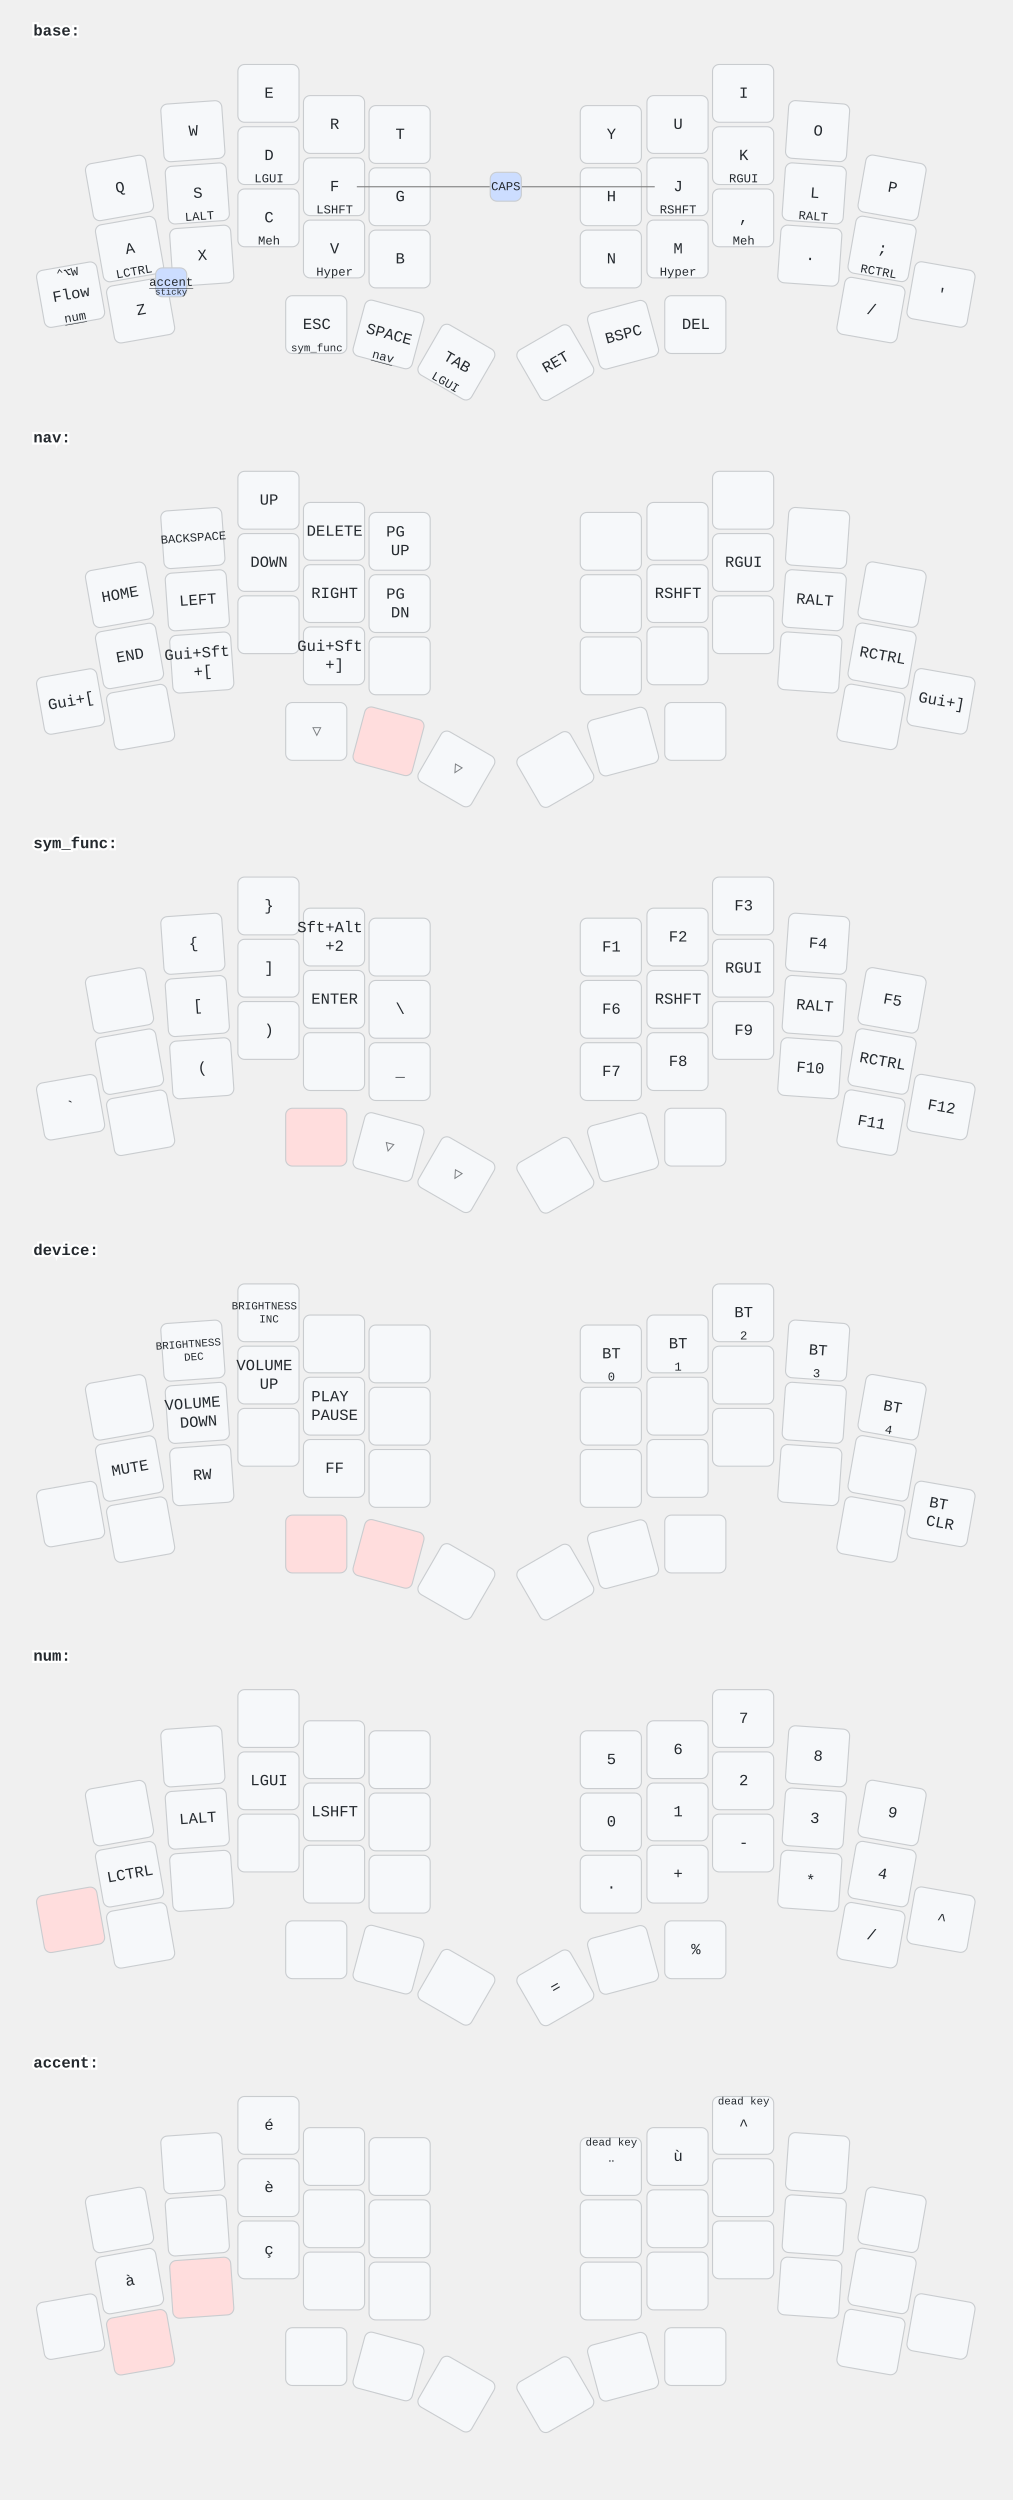
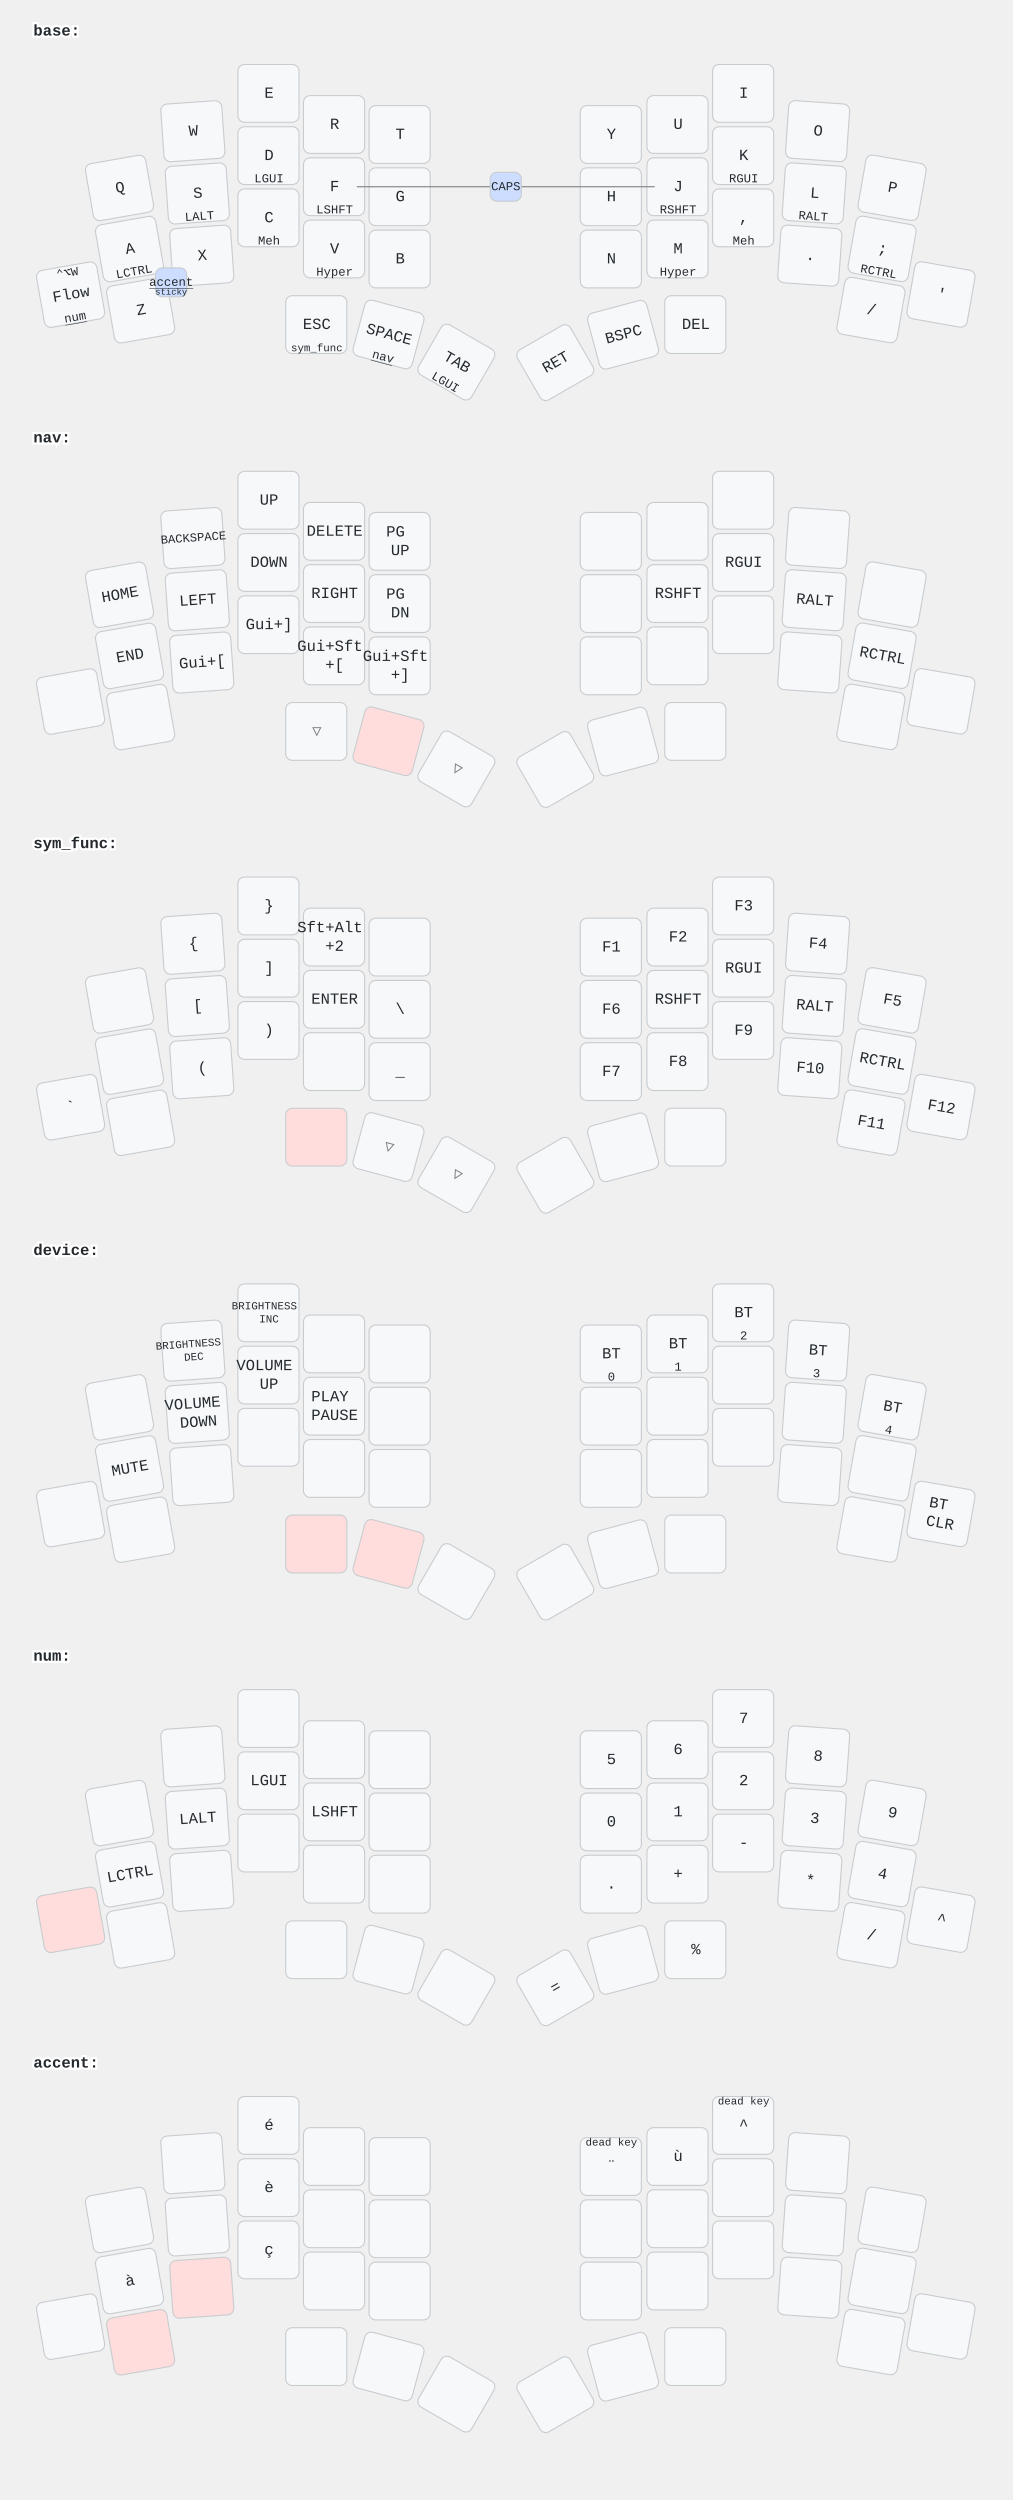
<svg xmlns="http://www.w3.org/2000/svg" width="911" height="2249" viewBox="0 0 911 2249" class="keymap">
  <style>/* inherit to force styles through use tags */
svg path {
    fill: inherit;
}

/* font and background color specifications */
svg.keymap {
    font-family: SFMono-Regular,Consolas,Liberation Mono,Menlo,monospace;
    font-size: 14px;
    font-kerning: normal;
    text-rendering: optimizeLegibility;
    fill: #24292e;
}

/* default key styling */
rect.key {
    fill: #f6f8fa;
}

rect.key, rect.combo {
    stroke: #c9cccf;
    stroke-width: 1;
}

/* default key side styling, only used is draw_key_sides is set */
rect.side {
    filter: brightness(90%);
}

/* color accent for combo boxes */
rect.combo, rect.combo-separate {
    fill: #cdf;
}

/* color accent for held keys */
rect.held, rect.combo.held {
    fill: #fdd;
}

/* color accent for ghost (optional) keys */
rect.ghost, rect.combo.ghost {
    stroke-dasharray: 4, 4;
    stroke-width: 2;
}

text {
    text-anchor: middle;
    dominant-baseline: middle;
}

/* styling for layer labels */
text.label {
    font-weight: bold;
    text-anchor: start;
    stroke: white;
    stroke-width: 4;
    paint-order: stroke;
}

/* styling for optional footer */
text.footer {
    text-anchor: end;
    dominant-baseline: auto;
    stroke: white;
    stroke-width: 4;
    paint-order: stroke;
}

/* styling for combo tap, and key non-tap label text */
text.combo, text.hold, text.shifted, text.left, text.right, text.tl, text.tr, text.bl, text.br {
    font-size: 11px;
}

text.hold, text.bl, text.br {
    text-anchor: middle;
    dominant-baseline: auto;
}

text.shifted, text.tl, text.tr {
    text-anchor: middle;
    dominant-baseline: hanging;
}

text.left, text.tl, text.bl {
    text-anchor: start;
}

text.right, text.tr, text.br {
    text-anchor: end;
}

text.layer-activator {
    text-decoration: underline;
}

/* styling for hold/shifted label text in combo box */
text.combo.hold, text.combo.shifted, text.combo.left, text.combo.right {
    font-size: 8px;
}

/* lighter symbol for transparent keys */
text.trans {
    fill: #7b7e81;
}

/* styling for combo dendrons */
path.combo {
    stroke-width: 1;
    stroke: gray;
    fill: none;
}

/* Start Tabler Icons Cleanup */
/* cannot use height/width with glyphs */
.icon-tabler &gt; path {
    fill: inherit;
    stroke: inherit;
    stroke-width: 2;
}
/* hide tabler's default box */
.icon-tabler &gt; path[stroke="none"][fill="none"] {
    visibility: hidden;
}
/* End Tabler Icons Cleanup */
</style>
  <g transform="translate(30, 0)" class="layer-base">
    <text x="0" y="28" class="label" id="base">base:</text>
    <g transform="translate(0, 56)">
      <g transform="translate(78, 113) rotate(-10.0)" class="key keypos-0">
        <rect rx="6" ry="6" x="-28" y="-26" width="55" height="52" class="key" />
        <text x="0" y="0" class="key tap">Q</text>
      </g>
      <g transform="translate(144, 62) rotate(-4.0)" class="key keypos-1">
        <rect rx="6" ry="6" x="-28" y="-26" width="55" height="52" class="key" />
        <text x="0" y="0" class="key tap">W</text>
      </g>
      <g transform="translate(212, 28)" class="key keypos-2">
        <rect rx="6" ry="6" x="-28" y="-26" width="55" height="52" class="key" />
        <text x="0" y="0" class="key tap">E</text>
      </g>
      <g transform="translate(271, 56)" class="key keypos-3">
        <rect rx="6" ry="6" x="-28" y="-26" width="55" height="52" class="key" />
        <text x="0" y="0" class="key tap">R</text>
      </g>
      <g transform="translate(330, 65)" class="key keypos-4">
        <rect rx="6" ry="6" x="-28" y="-26" width="55" height="52" class="key" />
        <text x="0" y="0" class="key tap">T</text>
      </g>
      <g transform="translate(520, 65)" class="key keypos-5">
        <rect rx="6" ry="6" x="-28" y="-26" width="55" height="52" class="key" />
        <text x="0" y="0" class="key tap">Y</text>
      </g>
      <g transform="translate(580, 56)" class="key keypos-6">
        <rect rx="6" ry="6" x="-28" y="-26" width="55" height="52" class="key" />
        <text x="0" y="0" class="key tap">U</text>
      </g>
      <g transform="translate(639, 28)" class="key keypos-7">
        <rect rx="6" ry="6" x="-28" y="-26" width="55" height="52" class="key" />
        <text x="0" y="0" class="key tap">I</text>
      </g>
      <g transform="translate(706, 62) rotate(4.0)" class="key keypos-8">
        <rect rx="6" ry="6" x="-28" y="-26" width="55" height="52" class="key" />
        <text x="0" y="0" class="key tap">O</text>
      </g>
      <g transform="translate(773, 113) rotate(10.0)" class="key keypos-9">
        <rect rx="6" ry="6" x="-28" y="-26" width="55" height="52" class="key" />
        <text x="0" y="0" class="key tap">P</text>
      </g>
      <g transform="translate(87, 168) rotate(-10.0)" class="key keypos-10">
        <rect rx="6" ry="6" x="-28" y="-26" width="55" height="52" class="key" />
        <text x="0" y="0" class="key tap">A</text>
        <text x="0" y="24" class="key hold">LCTRL</text>
      </g>
      <g transform="translate(148, 118) rotate(-4.0)" class="key keypos-11">
        <rect rx="6" ry="6" x="-28" y="-26" width="55" height="52" class="key" />
        <text x="0" y="0" class="key tap">S</text>
        <text x="0" y="24" class="key hold">LALT</text>
      </g>
      <g transform="translate(212, 84)" class="key keypos-12">
        <rect rx="6" ry="6" x="-28" y="-26" width="55" height="52" class="key" />
        <text x="0" y="0" class="key tap">D</text>
        <text x="0" y="24" class="key hold">LGUI</text>
      </g>
      <g transform="translate(271, 112)" class="key keypos-13">
        <rect rx="6" ry="6" x="-28" y="-26" width="55" height="52" class="key" />
        <text x="0" y="0" class="key tap">F</text>
        <text x="0" y="24" class="key hold">LSHFT</text>
      </g>
      <g transform="translate(330, 121)" class="key keypos-14">
        <rect rx="6" ry="6" x="-28" y="-26" width="55" height="52" class="key" />
        <text x="0" y="0" class="key tap">G</text>
      </g>
      <g transform="translate(520, 121)" class="key keypos-15">
        <rect rx="6" ry="6" x="-28" y="-26" width="55" height="52" class="key" />
        <text x="0" y="0" class="key tap">H</text>
      </g>
      <g transform="translate(580, 112)" class="key keypos-16">
        <rect rx="6" ry="6" x="-28" y="-26" width="55" height="52" class="key" />
        <text x="0" y="0" class="key tap">J</text>
        <text x="0" y="24" class="key hold">RSHFT</text>
      </g>
      <g transform="translate(639, 84)" class="key keypos-17">
        <rect rx="6" ry="6" x="-28" y="-26" width="55" height="52" class="key" />
        <text x="0" y="0" class="key tap">K</text>
        <text x="0" y="24" class="key hold">RGUI</text>
      </g>
      <g transform="translate(703, 118) rotate(4.0)" class="key keypos-18">
        <rect rx="6" ry="6" x="-28" y="-26" width="55" height="52" class="key" />
        <text x="0" y="0" class="key tap">L</text>
        <text x="0" y="24" class="key hold">RALT</text>
      </g>
      <g transform="translate(764, 168) rotate(10.0)" class="key keypos-19">
        <rect rx="6" ry="6" x="-28" y="-26" width="55" height="52" class="key" />
        <text x="0" y="0" class="key tap">;</text>
        <text x="0" y="24" class="key hold">RCTRL</text>
      </g>
      <g transform="translate(34, 209) rotate(-10.0)" class="key keypos-20">
        <rect rx="6" ry="6" x="-28" y="-26" width="55" height="52" class="key" />
        <text x="0" y="0" class="key tap">Flow</text>
        <a href="#num">
          <text x="0" y="24" class="key hold layer-activator">num</text>
        </a>
        <text x="0" y="-24" class="key shifted">⌃⌥W</text>
      </g>
      <g transform="translate(97, 223) rotate(-10.0)" class="key keypos-21">
        <rect rx="6" ry="6" x="-28" y="-26" width="55" height="52" class="key" />
        <text x="0" y="0" class="key tap">Z</text>
      </g>
      <g transform="translate(152, 174) rotate(-4.0)" class="key keypos-22">
        <rect rx="6" ry="6" x="-28" y="-26" width="55" height="52" class="key" />
        <text x="0" y="0" class="key tap">X</text>
      </g>
      <g transform="translate(212, 140)" class="key keypos-23">
        <rect rx="6" ry="6" x="-28" y="-26" width="55" height="52" class="key" />
        <text x="0" y="0" class="key tap">C</text>
        <text x="0" y="24" class="key hold">Meh</text>
      </g>
      <g transform="translate(271, 168)" class="key keypos-24">
        <rect rx="6" ry="6" x="-28" y="-26" width="55" height="52" class="key" />
        <text x="0" y="0" class="key tap">V</text>
        <text x="0" y="24" class="key hold">Hyper</text>
      </g>
      <g transform="translate(330, 177)" class="key keypos-25">
        <rect rx="6" ry="6" x="-28" y="-26" width="55" height="52" class="key" />
        <text x="0" y="0" class="key tap">B</text>
      </g>
      <g transform="translate(520, 177)" class="key keypos-26">
        <rect rx="6" ry="6" x="-28" y="-26" width="55" height="52" class="key" />
        <text x="0" y="0" class="key tap">N</text>
      </g>
      <g transform="translate(580, 168)" class="key keypos-27">
        <rect rx="6" ry="6" x="-28" y="-26" width="55" height="52" class="key" />
        <text x="0" y="0" class="key tap">M</text>
        <text x="0" y="24" class="key hold">Hyper</text>
      </g>
      <g transform="translate(639, 140)" class="key keypos-28">
        <rect rx="6" ry="6" x="-28" y="-26" width="55" height="52" class="key" />
        <text x="0" y="0" class="key tap">,</text>
        <text x="0" y="24" class="key hold">Meh</text>
      </g>
      <g transform="translate(699, 174) rotate(4.0)" class="key keypos-29">
        <rect rx="6" ry="6" x="-28" y="-26" width="55" height="52" class="key" />
        <text x="0" y="0" class="key tap">.</text>
      </g>
      <g transform="translate(754, 223) rotate(10.0)" class="key keypos-30">
        <rect rx="6" ry="6" x="-28" y="-26" width="55" height="52" class="key" />
        <text x="0" y="0" class="key tap">/</text>
      </g>
      <g transform="translate(817, 209) rotate(10.0)" class="key keypos-31">
        <rect rx="6" ry="6" x="-28" y="-26" width="55" height="52" class="key" />
        <text x="0" y="0" class="key tap">'</text>
      </g>
      <g transform="translate(255, 236)" class="key keypos-32">
        <rect rx="6" ry="6" x="-28" y="-26" width="55" height="52" class="key" />
        <text x="0" y="0" class="key tap">ESC</text>
        <a href="#sym_func">
          <text x="0" y="24" class="key hold layer-activator">
            <tspan style="font-size: 88%">sym_func</tspan>
          </text>
        </a>
      </g>
      <g transform="translate(320, 245) rotate(15.0)" class="key keypos-33">
        <rect rx="6" ry="6" x="-28" y="-26" width="55" height="52" class="key" />
        <text x="0" y="0" class="key tap">SPACE</text>
        <a href="#nav">
          <text x="0" y="24" class="key hold layer-activator">nav</text>
        </a>
      </g>
      <g transform="translate(381, 270) rotate(30.0)" class="key keypos-34">
        <rect rx="6" ry="6" x="-28" y="-26" width="55" height="52" class="key" />
        <text x="0" y="0" class="key tap">TAB</text>
        <text x="0" y="24" class="key hold">LGUI</text>
      </g>
      <g transform="translate(470, 270) rotate(-30.0)" class="key keypos-35">
        <rect rx="6" ry="6" x="-28" y="-26" width="55" height="52" class="key" />
        <text x="0" y="0" class="key tap">RET</text>
      </g>
      <g transform="translate(531, 245) rotate(-15.0)" class="key keypos-36">
        <rect rx="6" ry="6" x="-28" y="-26" width="55" height="52" class="key" />
        <text x="0" y="0" class="key tap">BSPC</text>
      </g>
      <g transform="translate(596, 236)" class="key keypos-37">
        <rect rx="6" ry="6" x="-28" y="-26" width="55" height="52" class="key" />
        <text x="0" y="0" class="key tap">DEL</text>
      </g>
      <g class="combo combopos-0">
        <path d="M425,112 l-134,0" class="combo" />
        <path d="M425,112 l134,0" class="combo" />
        <rect rx="6" ry="6" x="411" y="99" width="28" height="26" class="combo" />
        <text x="425" y="112" class="combo tap">CAPS</text>
      </g>
      <g class="combo combopos-1">
        <rect rx="6" ry="6" x="110" y="185" width="28" height="26" class="combo" />
        <a href="#accent">
          <text x="124" y="198" class="combo tap layer-activator">accent</text>
        </a>
        <text x="124" y="209" class="combo hold">sticky</text>
      </g>
    </g>
  </g>
  <g transform="translate(30, 366)" class="layer-nav">
    <text x="0" y="28" class="label" id="nav">nav:</text>
    <g transform="translate(0, 56)">
      <g transform="translate(78, 113) rotate(-10.0)" class="key keypos-0">
        <rect rx="6" ry="6" x="-28" y="-26" width="55" height="52" class="key" />
        <text x="0" y="0" class="key tap">HOME</text>
      </g>
      <g transform="translate(144, 62) rotate(-4.0)" class="key keypos-1">
        <rect rx="6" ry="6" x="-28" y="-26" width="55" height="52" class="key" />
        <text x="0" y="0" class="key tap">
          <tspan style="font-size: 78%">BACKSPACE</tspan>
        </text>
      </g>
      <g transform="translate(212, 28)" class="key keypos-2">
        <rect rx="6" ry="6" x="-28" y="-26" width="55" height="52" class="key" />
        <text x="0" y="0" class="key tap">UP</text>
      </g>
      <g transform="translate(271, 56)" class="key keypos-3">
        <rect rx="6" ry="6" x="-28" y="-26" width="55" height="52" class="key" />
        <text x="0" y="0" class="key tap">DELETE</text>
      </g>
      <g transform="translate(330, 65)" class="key keypos-4">
        <rect rx="6" ry="6" x="-28" y="-26" width="55" height="52" class="key" />
        <text x="0" y="0" class="key tap">
          <tspan x="0" dy="-0.6em">PG</tspan>
          <tspan x="0" dy="1.2em">UP</tspan>
        </text>
      </g>
      <g transform="translate(520, 65)" class="key keypos-5">
        <rect rx="6" ry="6" x="-28" y="-26" width="55" height="52" class="key" />
      </g>
      <g transform="translate(580, 56)" class="key keypos-6">
        <rect rx="6" ry="6" x="-28" y="-26" width="55" height="52" class="key" />
      </g>
      <g transform="translate(639, 28)" class="key keypos-7">
        <rect rx="6" ry="6" x="-28" y="-26" width="55" height="52" class="key" />
      </g>
      <g transform="translate(706, 62) rotate(4.0)" class="key keypos-8">
        <rect rx="6" ry="6" x="-28" y="-26" width="55" height="52" class="key" />
      </g>
      <g transform="translate(773, 113) rotate(10.0)" class="key keypos-9">
        <rect rx="6" ry="6" x="-28" y="-26" width="55" height="52" class="key" />
      </g>
      <g transform="translate(87, 168) rotate(-10.0)" class="key keypos-10">
        <rect rx="6" ry="6" x="-28" y="-26" width="55" height="52" class="key" />
        <text x="0" y="0" class="key tap">END</text>
      </g>
      <g transform="translate(148, 118) rotate(-4.0)" class="key keypos-11">
        <rect rx="6" ry="6" x="-28" y="-26" width="55" height="52" class="key" />
        <text x="0" y="0" class="key tap">LEFT</text>
      </g>
      <g transform="translate(212, 84)" class="key keypos-12">
        <rect rx="6" ry="6" x="-28" y="-26" width="55" height="52" class="key" />
        <text x="0" y="0" class="key tap">DOWN</text>
      </g>
      <g transform="translate(271, 112)" class="key keypos-13">
        <rect rx="6" ry="6" x="-28" y="-26" width="55" height="52" class="key" />
        <text x="0" y="0" class="key tap">RIGHT</text>
      </g>
      <g transform="translate(330, 121)" class="key keypos-14">
        <rect rx="6" ry="6" x="-28" y="-26" width="55" height="52" class="key" />
        <text x="0" y="0" class="key tap">
          <tspan x="0" dy="-0.6em">PG</tspan>
          <tspan x="0" dy="1.2em">DN</tspan>
        </text>
      </g>
      <g transform="translate(520, 121)" class="key keypos-15">
        <rect rx="6" ry="6" x="-28" y="-26" width="55" height="52" class="key" />
      </g>
      <g transform="translate(580, 112)" class="key keypos-16">
        <rect rx="6" ry="6" x="-28" y="-26" width="55" height="52" class="key" />
        <text x="0" y="0" class="key tap">RSHFT</text>
      </g>
      <g transform="translate(639, 84)" class="key keypos-17">
        <rect rx="6" ry="6" x="-28" y="-26" width="55" height="52" class="key" />
        <text x="0" y="0" class="key tap">RGUI</text>
      </g>
      <g transform="translate(703, 118) rotate(4.0)" class="key keypos-18">
        <rect rx="6" ry="6" x="-28" y="-26" width="55" height="52" class="key" />
        <text x="0" y="0" class="key tap">RALT</text>
      </g>
      <g transform="translate(764, 168) rotate(10.0)" class="key keypos-19">
        <rect rx="6" ry="6" x="-28" y="-26" width="55" height="52" class="key" />
        <text x="0" y="0" class="key tap">RCTRL</text>
      </g>
      <g transform="translate(34, 209) rotate(-10.0)" class="key keypos-20">
        <rect rx="6" ry="6" x="-28" y="-26" width="55" height="52" class="key" />
+       </g>
+       <g transform="translate(97, 223) rotate(-10.0)" class="key keypos-21">
+         <rect rx="6" ry="6" x="-28" y="-26" width="55" height="52" class="key" />
+       </g>
+       <g transform="translate(152, 174) rotate(-4.0)" class="key keypos-22">
+         <rect rx="6" ry="6" x="-28" y="-26" width="55" height="52" class="key" />
        <text x="0" y="0" class="key tap">Gui+[</text>
      </g>
-       <g transform="translate(97, 223) rotate(-10.0)" class="key keypos-21">
-         <rect rx="6" ry="6" x="-28" y="-26" width="55" height="52" class="key" />
-       </g>
-       <g transform="translate(152, 174) rotate(-4.0)" class="key keypos-22">
+       <g transform="translate(212, 140)" class="key keypos-23">
+         <rect rx="6" ry="6" x="-28" y="-26" width="55" height="52" class="key" />
+         <text x="0" y="0" class="key tap">Gui+]</text>
+       </g>
+       <g transform="translate(271, 168)" class="key keypos-24">
        <rect rx="6" ry="6" x="-28" y="-26" width="55" height="52" class="key" />
        <text x="0" y="0" class="key tap">
          <tspan x="0" dy="-0.6em">Gui+Sft</tspan>
          <tspan x="0" dy="1.2em">+[</tspan>
        </text>
      </g>
-       <g transform="translate(212, 140)" class="key keypos-23">
-         <rect rx="6" ry="6" x="-28" y="-26" width="55" height="52" class="key" />
-       </g>
-       <g transform="translate(271, 168)" class="key keypos-24">
+       <g transform="translate(330, 177)" class="key keypos-25">
        <rect rx="6" ry="6" x="-28" y="-26" width="55" height="52" class="key" />
        <text x="0" y="0" class="key tap">
          <tspan x="0" dy="-0.6em">Gui+Sft</tspan>
          <tspan x="0" dy="1.2em">+]</tspan>
        </text>
      </g>
-       <g transform="translate(330, 177)" class="key keypos-25">
-         <rect rx="6" ry="6" x="-28" y="-26" width="55" height="52" class="key" />
-       </g>
      <g transform="translate(520, 177)" class="key keypos-26">
        <rect rx="6" ry="6" x="-28" y="-26" width="55" height="52" class="key" />
      </g>
      <g transform="translate(580, 168)" class="key keypos-27">
        <rect rx="6" ry="6" x="-28" y="-26" width="55" height="52" class="key" />
      </g>
      <g transform="translate(639, 140)" class="key keypos-28">
        <rect rx="6" ry="6" x="-28" y="-26" width="55" height="52" class="key" />
      </g>
      <g transform="translate(699, 174) rotate(4.0)" class="key keypos-29">
        <rect rx="6" ry="6" x="-28" y="-26" width="55" height="52" class="key" />
      </g>
      <g transform="translate(754, 223) rotate(10.0)" class="key keypos-30">
        <rect rx="6" ry="6" x="-28" y="-26" width="55" height="52" class="key" />
      </g>
      <g transform="translate(817, 209) rotate(10.0)" class="key keypos-31">
        <rect rx="6" ry="6" x="-28" y="-26" width="55" height="52" class="key" />
-         <text x="0" y="0" class="key tap">Gui+]</text>
      </g>
      <g transform="translate(255, 236)" class="key trans keypos-32">
        <rect rx="6" ry="6" x="-28" y="-26" width="55" height="52" class="key trans" />
        <text x="0" y="0" class="key trans tap">▽</text>
      </g>
      <g transform="translate(320, 245) rotate(15.0)" class="key held keypos-33">
        <rect rx="6" ry="6" x="-28" y="-26" width="55" height="52" class="key held" />
      </g>
      <g transform="translate(381, 270) rotate(30.0)" class="key trans keypos-34">
        <rect rx="6" ry="6" x="-28" y="-26" width="55" height="52" class="key trans" />
        <text x="0" y="0" class="key trans tap">▽</text>
      </g>
      <g transform="translate(470, 270) rotate(-30.0)" class="key keypos-35">
        <rect rx="6" ry="6" x="-28" y="-26" width="55" height="52" class="key" />
      </g>
      <g transform="translate(531, 245) rotate(-15.0)" class="key keypos-36">
        <rect rx="6" ry="6" x="-28" y="-26" width="55" height="52" class="key" />
      </g>
      <g transform="translate(596, 236)" class="key keypos-37">
        <rect rx="6" ry="6" x="-28" y="-26" width="55" height="52" class="key" />
      </g>
    </g>
  </g>
  <g transform="translate(30, 731)" class="layer-sym_func">
    <text x="0" y="28" class="label" id="sym_func">sym_func:</text>
    <g transform="translate(0, 56)">
      <g transform="translate(78, 113) rotate(-10.0)" class="key keypos-0">
        <rect rx="6" ry="6" x="-28" y="-26" width="55" height="52" class="key" />
      </g>
      <g transform="translate(144, 62) rotate(-4.0)" class="key keypos-1">
        <rect rx="6" ry="6" x="-28" y="-26" width="55" height="52" class="key" />
        <text x="0" y="0" class="key tap">{</text>
      </g>
      <g transform="translate(212, 28)" class="key keypos-2">
        <rect rx="6" ry="6" x="-28" y="-26" width="55" height="52" class="key" />
        <text x="0" y="0" class="key tap">}</text>
      </g>
      <g transform="translate(271, 56)" class="key keypos-3">
        <rect rx="6" ry="6" x="-28" y="-26" width="55" height="52" class="key" />
        <text x="0" y="0" class="key tap">
          <tspan x="0" dy="-0.6em">Sft+Alt</tspan>
          <tspan x="0" dy="1.2em">+2</tspan>
        </text>
      </g>
      <g transform="translate(330, 65)" class="key keypos-4">
        <rect rx="6" ry="6" x="-28" y="-26" width="55" height="52" class="key" />
      </g>
      <g transform="translate(520, 65)" class="key keypos-5">
        <rect rx="6" ry="6" x="-28" y="-26" width="55" height="52" class="key" />
        <text x="0" y="0" class="key tap">F1</text>
      </g>
      <g transform="translate(580, 56)" class="key keypos-6">
        <rect rx="6" ry="6" x="-28" y="-26" width="55" height="52" class="key" />
        <text x="0" y="0" class="key tap">F2</text>
      </g>
      <g transform="translate(639, 28)" class="key keypos-7">
        <rect rx="6" ry="6" x="-28" y="-26" width="55" height="52" class="key" />
        <text x="0" y="0" class="key tap">F3</text>
      </g>
      <g transform="translate(706, 62) rotate(4.0)" class="key keypos-8">
        <rect rx="6" ry="6" x="-28" y="-26" width="55" height="52" class="key" />
        <text x="0" y="0" class="key tap">F4</text>
      </g>
      <g transform="translate(773, 113) rotate(10.0)" class="key keypos-9">
        <rect rx="6" ry="6" x="-28" y="-26" width="55" height="52" class="key" />
        <text x="0" y="0" class="key tap">F5</text>
      </g>
      <g transform="translate(87, 168) rotate(-10.0)" class="key keypos-10">
        <rect rx="6" ry="6" x="-28" y="-26" width="55" height="52" class="key" />
      </g>
      <g transform="translate(148, 118) rotate(-4.0)" class="key keypos-11">
        <rect rx="6" ry="6" x="-28" y="-26" width="55" height="52" class="key" />
        <text x="0" y="0" class="key tap">[</text>
      </g>
      <g transform="translate(212, 84)" class="key keypos-12">
        <rect rx="6" ry="6" x="-28" y="-26" width="55" height="52" class="key" />
        <text x="0" y="0" class="key tap">]</text>
      </g>
      <g transform="translate(271, 112)" class="key keypos-13">
        <rect rx="6" ry="6" x="-28" y="-26" width="55" height="52" class="key" />
        <text x="0" y="0" class="key tap">ENTER</text>
      </g>
      <g transform="translate(330, 121)" class="key keypos-14">
        <rect rx="6" ry="6" x="-28" y="-26" width="55" height="52" class="key" />
        <text x="0" y="0" class="key tap">\</text>
      </g>
      <g transform="translate(520, 121)" class="key keypos-15">
        <rect rx="6" ry="6" x="-28" y="-26" width="55" height="52" class="key" />
        <text x="0" y="0" class="key tap">F6</text>
      </g>
      <g transform="translate(580, 112)" class="key keypos-16">
        <rect rx="6" ry="6" x="-28" y="-26" width="55" height="52" class="key" />
        <text x="0" y="0" class="key tap">RSHFT</text>
      </g>
      <g transform="translate(639, 84)" class="key keypos-17">
        <rect rx="6" ry="6" x="-28" y="-26" width="55" height="52" class="key" />
        <text x="0" y="0" class="key tap">RGUI</text>
      </g>
      <g transform="translate(703, 118) rotate(4.0)" class="key keypos-18">
        <rect rx="6" ry="6" x="-28" y="-26" width="55" height="52" class="key" />
        <text x="0" y="0" class="key tap">RALT</text>
      </g>
      <g transform="translate(764, 168) rotate(10.0)" class="key keypos-19">
        <rect rx="6" ry="6" x="-28" y="-26" width="55" height="52" class="key" />
        <text x="0" y="0" class="key tap">RCTRL</text>
      </g>
      <g transform="translate(34, 209) rotate(-10.0)" class="key keypos-20">
        <rect rx="6" ry="6" x="-28" y="-26" width="55" height="52" class="key" />
        <text x="0" y="0" class="key tap">`</text>
      </g>
      <g transform="translate(97, 223) rotate(-10.0)" class="key keypos-21">
        <rect rx="6" ry="6" x="-28" y="-26" width="55" height="52" class="key" />
      </g>
      <g transform="translate(152, 174) rotate(-4.0)" class="key keypos-22">
        <rect rx="6" ry="6" x="-28" y="-26" width="55" height="52" class="key" />
        <text x="0" y="0" class="key tap">(</text>
      </g>
      <g transform="translate(212, 140)" class="key keypos-23">
        <rect rx="6" ry="6" x="-28" y="-26" width="55" height="52" class="key" />
        <text x="0" y="0" class="key tap">)</text>
      </g>
      <g transform="translate(271, 168)" class="key keypos-24">
        <rect rx="6" ry="6" x="-28" y="-26" width="55" height="52" class="key" />
      </g>
      <g transform="translate(330, 177)" class="key keypos-25">
        <rect rx="6" ry="6" x="-28" y="-26" width="55" height="52" class="key" />
        <text x="0" y="0" class="key tap">_</text>
      </g>
      <g transform="translate(520, 177)" class="key keypos-26">
        <rect rx="6" ry="6" x="-28" y="-26" width="55" height="52" class="key" />
        <text x="0" y="0" class="key tap">F7</text>
      </g>
      <g transform="translate(580, 168)" class="key keypos-27">
        <rect rx="6" ry="6" x="-28" y="-26" width="55" height="52" class="key" />
        <text x="0" y="0" class="key tap">F8</text>
      </g>
      <g transform="translate(639, 140)" class="key keypos-28">
        <rect rx="6" ry="6" x="-28" y="-26" width="55" height="52" class="key" />
        <text x="0" y="0" class="key tap">F9</text>
      </g>
      <g transform="translate(699, 174) rotate(4.0)" class="key keypos-29">
        <rect rx="6" ry="6" x="-28" y="-26" width="55" height="52" class="key" />
        <text x="0" y="0" class="key tap">F10</text>
      </g>
      <g transform="translate(754, 223) rotate(10.0)" class="key keypos-30">
        <rect rx="6" ry="6" x="-28" y="-26" width="55" height="52" class="key" />
        <text x="0" y="0" class="key tap">F11</text>
      </g>
      <g transform="translate(817, 209) rotate(10.0)" class="key keypos-31">
        <rect rx="6" ry="6" x="-28" y="-26" width="55" height="52" class="key" />
        <text x="0" y="0" class="key tap">F12</text>
      </g>
      <g transform="translate(255, 236)" class="key held keypos-32">
        <rect rx="6" ry="6" x="-28" y="-26" width="55" height="52" class="key held" />
      </g>
      <g transform="translate(320, 245) rotate(15.0)" class="key trans keypos-33">
        <rect rx="6" ry="6" x="-28" y="-26" width="55" height="52" class="key trans" />
        <text x="0" y="0" class="key trans tap">▽</text>
      </g>
      <g transform="translate(381, 270) rotate(30.0)" class="key trans keypos-34">
        <rect rx="6" ry="6" x="-28" y="-26" width="55" height="52" class="key trans" />
        <text x="0" y="0" class="key trans tap">▽</text>
      </g>
      <g transform="translate(470, 270) rotate(-30.0)" class="key keypos-35">
        <rect rx="6" ry="6" x="-28" y="-26" width="55" height="52" class="key" />
      </g>
      <g transform="translate(531, 245) rotate(-15.0)" class="key keypos-36">
        <rect rx="6" ry="6" x="-28" y="-26" width="55" height="52" class="key" />
      </g>
      <g transform="translate(596, 236)" class="key keypos-37">
        <rect rx="6" ry="6" x="-28" y="-26" width="55" height="52" class="key" />
      </g>
    </g>
  </g>
  <g transform="translate(30, 1097)" class="layer-device">
    <text x="0" y="28" class="label" id="device">device:</text>
    <g transform="translate(0, 56)">
      <g transform="translate(78, 113) rotate(-10.0)" class="key keypos-0">
        <rect rx="6" ry="6" x="-28" y="-26" width="55" height="52" class="key" />
      </g>
      <g transform="translate(144, 62) rotate(-4.0)" class="key keypos-1">
        <rect rx="6" ry="6" x="-28" y="-26" width="55" height="52" class="key" />
        <text x="0" y="0" class="key tap">
          <tspan x="0" dy="-0.6em" style="font-size: 70%">BRIGHTNESS</tspan>
          <tspan x="0" dy="1.2em" style="font-size: 70%">DEC</tspan>
        </text>
      </g>
      <g transform="translate(212, 28)" class="key keypos-2">
        <rect rx="6" ry="6" x="-28" y="-26" width="55" height="52" class="key" />
        <text x="0" y="0" class="key tap">
          <tspan x="0" dy="-0.6em" style="font-size: 70%">BRIGHTNESS</tspan>
          <tspan x="0" dy="1.2em" style="font-size: 70%">INC</tspan>
        </text>
      </g>
      <g transform="translate(271, 56)" class="key keypos-3">
        <rect rx="6" ry="6" x="-28" y="-26" width="55" height="52" class="key" />
      </g>
      <g transform="translate(330, 65)" class="key keypos-4">
        <rect rx="6" ry="6" x="-28" y="-26" width="55" height="52" class="key" />
      </g>
      <g transform="translate(520, 65)" class="key keypos-5">
        <rect rx="6" ry="6" x="-28" y="-26" width="55" height="52" class="key" />
        <text x="0" y="0" class="key tap">BT</text>
        <text x="0" y="24" class="key hold">0</text>
      </g>
      <g transform="translate(580, 56)" class="key keypos-6">
        <rect rx="6" ry="6" x="-28" y="-26" width="55" height="52" class="key" />
        <text x="0" y="0" class="key tap">BT</text>
        <text x="0" y="24" class="key hold">1</text>
      </g>
      <g transform="translate(639, 28)" class="key keypos-7">
        <rect rx="6" ry="6" x="-28" y="-26" width="55" height="52" class="key" />
        <text x="0" y="0" class="key tap">BT</text>
        <text x="0" y="24" class="key hold">2</text>
      </g>
      <g transform="translate(706, 62) rotate(4.0)" class="key keypos-8">
        <rect rx="6" ry="6" x="-28" y="-26" width="55" height="52" class="key" />
        <text x="0" y="0" class="key tap">BT</text>
        <text x="0" y="24" class="key hold">3</text>
      </g>
      <g transform="translate(773, 113) rotate(10.0)" class="key keypos-9">
        <rect rx="6" ry="6" x="-28" y="-26" width="55" height="52" class="key" />
        <text x="0" y="0" class="key tap">BT</text>
        <text x="0" y="24" class="key hold">4</text>
      </g>
      <g transform="translate(87, 168) rotate(-10.0)" class="key keypos-10">
        <rect rx="6" ry="6" x="-28" y="-26" width="55" height="52" class="key" />
        <text x="0" y="0" class="key tap">MUTE</text>
      </g>
      <g transform="translate(148, 118) rotate(-4.0)" class="key keypos-11">
        <rect rx="6" ry="6" x="-28" y="-26" width="55" height="52" class="key" />
        <text x="0" y="0" class="key tap">
          <tspan x="0" dy="-0.6em">VOLUME</tspan>
          <tspan x="0" dy="1.2em">DOWN</tspan>
        </text>
      </g>
      <g transform="translate(212, 84)" class="key keypos-12">
        <rect rx="6" ry="6" x="-28" y="-26" width="55" height="52" class="key" />
        <text x="0" y="0" class="key tap">
          <tspan x="0" dy="-0.6em">VOLUME</tspan>
          <tspan x="0" dy="1.2em">UP</tspan>
        </text>
      </g>
      <g transform="translate(271, 112)" class="key keypos-13">
        <rect rx="6" ry="6" x="-28" y="-26" width="55" height="52" class="key" />
        <text x="0" y="0" class="key tap">
          <tspan x="0" dy="-0.6em">PLAY</tspan>
          <tspan x="0" dy="1.2em">PAUSE</tspan>
        </text>
      </g>
      <g transform="translate(330, 121)" class="key keypos-14">
        <rect rx="6" ry="6" x="-28" y="-26" width="55" height="52" class="key" />
      </g>
      <g transform="translate(520, 121)" class="key keypos-15">
        <rect rx="6" ry="6" x="-28" y="-26" width="55" height="52" class="key" />
      </g>
      <g transform="translate(580, 112)" class="key keypos-16">
        <rect rx="6" ry="6" x="-28" y="-26" width="55" height="52" class="key" />
      </g>
      <g transform="translate(639, 84)" class="key keypos-17">
        <rect rx="6" ry="6" x="-28" y="-26" width="55" height="52" class="key" />
      </g>
      <g transform="translate(703, 118) rotate(4.0)" class="key keypos-18">
        <rect rx="6" ry="6" x="-28" y="-26" width="55" height="52" class="key" />
      </g>
      <g transform="translate(764, 168) rotate(10.0)" class="key keypos-19">
        <rect rx="6" ry="6" x="-28" y="-26" width="55" height="52" class="key" />
      </g>
      <g transform="translate(34, 209) rotate(-10.0)" class="key keypos-20">
        <rect rx="6" ry="6" x="-28" y="-26" width="55" height="52" class="key" />
      </g>
      <g transform="translate(97, 223) rotate(-10.0)" class="key keypos-21">
        <rect rx="6" ry="6" x="-28" y="-26" width="55" height="52" class="key" />
      </g>
      <g transform="translate(152, 174) rotate(-4.0)" class="key keypos-22">
        <rect rx="6" ry="6" x="-28" y="-26" width="55" height="52" class="key" />
-         <text x="0" y="0" class="key tap">RW</text>
      </g>
      <g transform="translate(212, 140)" class="key keypos-23">
        <rect rx="6" ry="6" x="-28" y="-26" width="55" height="52" class="key" />
      </g>
      <g transform="translate(271, 168)" class="key keypos-24">
        <rect rx="6" ry="6" x="-28" y="-26" width="55" height="52" class="key" />
-         <text x="0" y="0" class="key tap">FF</text>
      </g>
      <g transform="translate(330, 177)" class="key keypos-25">
        <rect rx="6" ry="6" x="-28" y="-26" width="55" height="52" class="key" />
      </g>
      <g transform="translate(520, 177)" class="key keypos-26">
        <rect rx="6" ry="6" x="-28" y="-26" width="55" height="52" class="key" />
      </g>
      <g transform="translate(580, 168)" class="key keypos-27">
        <rect rx="6" ry="6" x="-28" y="-26" width="55" height="52" class="key" />
      </g>
      <g transform="translate(639, 140)" class="key keypos-28">
        <rect rx="6" ry="6" x="-28" y="-26" width="55" height="52" class="key" />
      </g>
      <g transform="translate(699, 174) rotate(4.0)" class="key keypos-29">
        <rect rx="6" ry="6" x="-28" y="-26" width="55" height="52" class="key" />
      </g>
      <g transform="translate(754, 223) rotate(10.0)" class="key keypos-30">
        <rect rx="6" ry="6" x="-28" y="-26" width="55" height="52" class="key" />
      </g>
      <g transform="translate(817, 209) rotate(10.0)" class="key keypos-31">
        <rect rx="6" ry="6" x="-28" y="-26" width="55" height="52" class="key" />
        <text x="0" y="0" class="key tap">
          <tspan x="0" dy="-0.6em">BT</tspan>
          <tspan x="0" dy="1.2em">CLR</tspan>
        </text>
      </g>
      <g transform="translate(255, 236)" class="key held keypos-32">
        <rect rx="6" ry="6" x="-28" y="-26" width="55" height="52" class="key held" />
      </g>
      <g transform="translate(320, 245) rotate(15.0)" class="key held keypos-33">
        <rect rx="6" ry="6" x="-28" y="-26" width="55" height="52" class="key held" />
      </g>
      <g transform="translate(381, 270) rotate(30.0)" class="key keypos-34">
        <rect rx="6" ry="6" x="-28" y="-26" width="55" height="52" class="key" />
      </g>
      <g transform="translate(470, 270) rotate(-30.0)" class="key keypos-35">
        <rect rx="6" ry="6" x="-28" y="-26" width="55" height="52" class="key" />
      </g>
      <g transform="translate(531, 245) rotate(-15.0)" class="key keypos-36">
        <rect rx="6" ry="6" x="-28" y="-26" width="55" height="52" class="key" />
      </g>
      <g transform="translate(596, 236)" class="key keypos-37">
        <rect rx="6" ry="6" x="-28" y="-26" width="55" height="52" class="key" />
      </g>
    </g>
  </g>
  <g transform="translate(30, 1462)" class="layer-num">
    <text x="0" y="28" class="label" id="num">num:</text>
    <g transform="translate(0, 56)">
      <g transform="translate(78, 113) rotate(-10.0)" class="key keypos-0">
        <rect rx="6" ry="6" x="-28" y="-26" width="55" height="52" class="key" />
      </g>
      <g transform="translate(144, 62) rotate(-4.0)" class="key keypos-1">
        <rect rx="6" ry="6" x="-28" y="-26" width="55" height="52" class="key" />
      </g>
      <g transform="translate(212, 28)" class="key keypos-2">
        <rect rx="6" ry="6" x="-28" y="-26" width="55" height="52" class="key" />
      </g>
      <g transform="translate(271, 56)" class="key keypos-3">
        <rect rx="6" ry="6" x="-28" y="-26" width="55" height="52" class="key" />
      </g>
      <g transform="translate(330, 65)" class="key keypos-4">
        <rect rx="6" ry="6" x="-28" y="-26" width="55" height="52" class="key" />
      </g>
      <g transform="translate(520, 65)" class="key keypos-5">
        <rect rx="6" ry="6" x="-28" y="-26" width="55" height="52" class="key" />
        <text x="0" y="0" class="key tap">5</text>
      </g>
      <g transform="translate(580, 56)" class="key keypos-6">
        <rect rx="6" ry="6" x="-28" y="-26" width="55" height="52" class="key" />
        <text x="0" y="0" class="key tap">6</text>
      </g>
      <g transform="translate(639, 28)" class="key keypos-7">
        <rect rx="6" ry="6" x="-28" y="-26" width="55" height="52" class="key" />
        <text x="0" y="0" class="key tap">7</text>
      </g>
      <g transform="translate(706, 62) rotate(4.0)" class="key keypos-8">
        <rect rx="6" ry="6" x="-28" y="-26" width="55" height="52" class="key" />
        <text x="0" y="0" class="key tap">8</text>
      </g>
      <g transform="translate(773, 113) rotate(10.0)" class="key keypos-9">
        <rect rx="6" ry="6" x="-28" y="-26" width="55" height="52" class="key" />
        <text x="0" y="0" class="key tap">9</text>
      </g>
      <g transform="translate(87, 168) rotate(-10.0)" class="key keypos-10">
        <rect rx="6" ry="6" x="-28" y="-26" width="55" height="52" class="key" />
        <text x="0" y="0" class="key tap">LCTRL</text>
      </g>
      <g transform="translate(148, 118) rotate(-4.0)" class="key keypos-11">
        <rect rx="6" ry="6" x="-28" y="-26" width="55" height="52" class="key" />
        <text x="0" y="0" class="key tap">LALT</text>
      </g>
      <g transform="translate(212, 84)" class="key keypos-12">
        <rect rx="6" ry="6" x="-28" y="-26" width="55" height="52" class="key" />
        <text x="0" y="0" class="key tap">LGUI</text>
      </g>
      <g transform="translate(271, 112)" class="key keypos-13">
        <rect rx="6" ry="6" x="-28" y="-26" width="55" height="52" class="key" />
        <text x="0" y="0" class="key tap">LSHFT</text>
      </g>
      <g transform="translate(330, 121)" class="key keypos-14">
        <rect rx="6" ry="6" x="-28" y="-26" width="55" height="52" class="key" />
      </g>
      <g transform="translate(520, 121)" class="key keypos-15">
        <rect rx="6" ry="6" x="-28" y="-26" width="55" height="52" class="key" />
        <text x="0" y="0" class="key tap">0</text>
      </g>
      <g transform="translate(580, 112)" class="key keypos-16">
        <rect rx="6" ry="6" x="-28" y="-26" width="55" height="52" class="key" />
        <text x="0" y="0" class="key tap">1</text>
      </g>
      <g transform="translate(639, 84)" class="key keypos-17">
        <rect rx="6" ry="6" x="-28" y="-26" width="55" height="52" class="key" />
        <text x="0" y="0" class="key tap">2</text>
      </g>
      <g transform="translate(703, 118) rotate(4.0)" class="key keypos-18">
        <rect rx="6" ry="6" x="-28" y="-26" width="55" height="52" class="key" />
        <text x="0" y="0" class="key tap">3</text>
      </g>
      <g transform="translate(764, 168) rotate(10.0)" class="key keypos-19">
        <rect rx="6" ry="6" x="-28" y="-26" width="55" height="52" class="key" />
        <text x="0" y="0" class="key tap">4</text>
      </g>
      <g transform="translate(34, 209) rotate(-10.0)" class="key held keypos-20">
        <rect rx="6" ry="6" x="-28" y="-26" width="55" height="52" class="key held" />
      </g>
      <g transform="translate(97, 223) rotate(-10.0)" class="key keypos-21">
        <rect rx="6" ry="6" x="-28" y="-26" width="55" height="52" class="key" />
      </g>
      <g transform="translate(152, 174) rotate(-4.0)" class="key keypos-22">
        <rect rx="6" ry="6" x="-28" y="-26" width="55" height="52" class="key" />
      </g>
      <g transform="translate(212, 140)" class="key keypos-23">
        <rect rx="6" ry="6" x="-28" y="-26" width="55" height="52" class="key" />
      </g>
      <g transform="translate(271, 168)" class="key keypos-24">
        <rect rx="6" ry="6" x="-28" y="-26" width="55" height="52" class="key" />
      </g>
      <g transform="translate(330, 177)" class="key keypos-25">
        <rect rx="6" ry="6" x="-28" y="-26" width="55" height="52" class="key" />
      </g>
      <g transform="translate(520, 177)" class="key keypos-26">
        <rect rx="6" ry="6" x="-28" y="-26" width="55" height="52" class="key" />
        <text x="0" y="0" class="key tap">.</text>
      </g>
      <g transform="translate(580, 168)" class="key keypos-27">
        <rect rx="6" ry="6" x="-28" y="-26" width="55" height="52" class="key" />
        <text x="0" y="0" class="key tap">+</text>
      </g>
      <g transform="translate(639, 140)" class="key keypos-28">
        <rect rx="6" ry="6" x="-28" y="-26" width="55" height="52" class="key" />
        <text x="0" y="0" class="key tap">-</text>
      </g>
      <g transform="translate(699, 174) rotate(4.0)" class="key keypos-29">
        <rect rx="6" ry="6" x="-28" y="-26" width="55" height="52" class="key" />
        <text x="0" y="0" class="key tap">*</text>
      </g>
      <g transform="translate(754, 223) rotate(10.0)" class="key keypos-30">
        <rect rx="6" ry="6" x="-28" y="-26" width="55" height="52" class="key" />
        <text x="0" y="0" class="key tap">/</text>
      </g>
      <g transform="translate(817, 209) rotate(10.0)" class="key keypos-31">
        <rect rx="6" ry="6" x="-28" y="-26" width="55" height="52" class="key" />
        <text x="0" y="0" class="key tap">^</text>
      </g>
      <g transform="translate(255, 236)" class="key keypos-32">
        <rect rx="6" ry="6" x="-28" y="-26" width="55" height="52" class="key" />
      </g>
      <g transform="translate(320, 245) rotate(15.0)" class="key keypos-33">
        <rect rx="6" ry="6" x="-28" y="-26" width="55" height="52" class="key" />
      </g>
      <g transform="translate(381, 270) rotate(30.0)" class="key keypos-34">
        <rect rx="6" ry="6" x="-28" y="-26" width="55" height="52" class="key" />
      </g>
      <g transform="translate(470, 270) rotate(-30.0)" class="key keypos-35">
        <rect rx="6" ry="6" x="-28" y="-26" width="55" height="52" class="key" />
        <text x="0" y="0" class="key tap">=</text>
      </g>
      <g transform="translate(531, 245) rotate(-15.0)" class="key keypos-36">
        <rect rx="6" ry="6" x="-28" y="-26" width="55" height="52" class="key" />
      </g>
      <g transform="translate(596, 236)" class="key keypos-37">
        <rect rx="6" ry="6" x="-28" y="-26" width="55" height="52" class="key" />
        <text x="0" y="0" class="key tap">%</text>
      </g>
    </g>
  </g>
  <g transform="translate(30, 1828)" class="layer-accent">
    <text x="0" y="28" class="label" id="accent">accent:</text>
    <g transform="translate(0, 56)">
      <g transform="translate(78, 113) rotate(-10.0)" class="key keypos-0">
        <rect rx="6" ry="6" x="-28" y="-26" width="55" height="52" class="key" />
      </g>
      <g transform="translate(144, 62) rotate(-4.0)" class="key keypos-1">
        <rect rx="6" ry="6" x="-28" y="-26" width="55" height="52" class="key" />
      </g>
      <g transform="translate(212, 28)" class="key keypos-2">
        <rect rx="6" ry="6" x="-28" y="-26" width="55" height="52" class="key" />
        <text x="0" y="0" class="key tap">é</text>
      </g>
      <g transform="translate(271, 56)" class="key keypos-3">
        <rect rx="6" ry="6" x="-28" y="-26" width="55" height="52" class="key" />
      </g>
      <g transform="translate(330, 65)" class="key keypos-4">
        <rect rx="6" ry="6" x="-28" y="-26" width="55" height="52" class="key" />
      </g>
      <g transform="translate(520, 65)" class="key keypos-5">
        <rect rx="6" ry="6" x="-28" y="-26" width="55" height="52" class="key" />
        <text x="0" y="0" class="key tap">¨</text>
        <text x="0" y="-24" class="key shifted">
          <tspan style="font-size: 88%">dead key</tspan>
        </text>
      </g>
      <g transform="translate(580, 56)" class="key keypos-6">
        <rect rx="6" ry="6" x="-28" y="-26" width="55" height="52" class="key" />
        <text x="0" y="0" class="key tap">ù</text>
      </g>
      <g transform="translate(639, 28)" class="key keypos-7">
        <rect rx="6" ry="6" x="-28" y="-26" width="55" height="52" class="key" />
        <text x="0" y="0" class="key tap">^</text>
        <text x="0" y="-24" class="key shifted">
          <tspan style="font-size: 88%">dead key</tspan>
        </text>
      </g>
      <g transform="translate(706, 62) rotate(4.0)" class="key keypos-8">
        <rect rx="6" ry="6" x="-28" y="-26" width="55" height="52" class="key" />
      </g>
      <g transform="translate(773, 113) rotate(10.0)" class="key keypos-9">
        <rect rx="6" ry="6" x="-28" y="-26" width="55" height="52" class="key" />
      </g>
      <g transform="translate(87, 168) rotate(-10.0)" class="key keypos-10">
        <rect rx="6" ry="6" x="-28" y="-26" width="55" height="52" class="key" />
        <text x="0" y="0" class="key tap">à</text>
      </g>
      <g transform="translate(148, 118) rotate(-4.0)" class="key keypos-11">
        <rect rx="6" ry="6" x="-28" y="-26" width="55" height="52" class="key" />
      </g>
      <g transform="translate(212, 84)" class="key keypos-12">
        <rect rx="6" ry="6" x="-28" y="-26" width="55" height="52" class="key" />
        <text x="0" y="0" class="key tap">è</text>
      </g>
      <g transform="translate(271, 112)" class="key keypos-13">
        <rect rx="6" ry="6" x="-28" y="-26" width="55" height="52" class="key" />
      </g>
      <g transform="translate(330, 121)" class="key keypos-14">
        <rect rx="6" ry="6" x="-28" y="-26" width="55" height="52" class="key" />
      </g>
      <g transform="translate(520, 121)" class="key keypos-15">
        <rect rx="6" ry="6" x="-28" y="-26" width="55" height="52" class="key" />
      </g>
      <g transform="translate(580, 112)" class="key keypos-16">
        <rect rx="6" ry="6" x="-28" y="-26" width="55" height="52" class="key" />
      </g>
      <g transform="translate(639, 84)" class="key keypos-17">
        <rect rx="6" ry="6" x="-28" y="-26" width="55" height="52" class="key" />
      </g>
      <g transform="translate(703, 118) rotate(4.0)" class="key keypos-18">
        <rect rx="6" ry="6" x="-28" y="-26" width="55" height="52" class="key" />
      </g>
      <g transform="translate(764, 168) rotate(10.0)" class="key keypos-19">
        <rect rx="6" ry="6" x="-28" y="-26" width="55" height="52" class="key" />
      </g>
      <g transform="translate(34, 209) rotate(-10.0)" class="key keypos-20">
        <rect rx="6" ry="6" x="-28" y="-26" width="55" height="52" class="key" />
      </g>
      <g transform="translate(97, 223) rotate(-10.0)" class="key held keypos-21">
        <rect rx="6" ry="6" x="-28" y="-26" width="55" height="52" class="key held" />
      </g>
      <g transform="translate(152, 174) rotate(-4.0)" class="key held keypos-22">
        <rect rx="6" ry="6" x="-28" y="-26" width="55" height="52" class="key held" />
      </g>
      <g transform="translate(212, 140)" class="key keypos-23">
        <rect rx="6" ry="6" x="-28" y="-26" width="55" height="52" class="key" />
        <text x="0" y="0" class="key tap">ç</text>
      </g>
      <g transform="translate(271, 168)" class="key keypos-24">
        <rect rx="6" ry="6" x="-28" y="-26" width="55" height="52" class="key" />
      </g>
      <g transform="translate(330, 177)" class="key keypos-25">
        <rect rx="6" ry="6" x="-28" y="-26" width="55" height="52" class="key" />
      </g>
      <g transform="translate(520, 177)" class="key keypos-26">
        <rect rx="6" ry="6" x="-28" y="-26" width="55" height="52" class="key" />
      </g>
      <g transform="translate(580, 168)" class="key keypos-27">
        <rect rx="6" ry="6" x="-28" y="-26" width="55" height="52" class="key" />
      </g>
      <g transform="translate(639, 140)" class="key keypos-28">
        <rect rx="6" ry="6" x="-28" y="-26" width="55" height="52" class="key" />
      </g>
      <g transform="translate(699, 174) rotate(4.0)" class="key keypos-29">
        <rect rx="6" ry="6" x="-28" y="-26" width="55" height="52" class="key" />
      </g>
      <g transform="translate(754, 223) rotate(10.0)" class="key keypos-30">
        <rect rx="6" ry="6" x="-28" y="-26" width="55" height="52" class="key" />
      </g>
      <g transform="translate(817, 209) rotate(10.0)" class="key keypos-31">
        <rect rx="6" ry="6" x="-28" y="-26" width="55" height="52" class="key" />
      </g>
      <g transform="translate(255, 236)" class="key keypos-32">
        <rect rx="6" ry="6" x="-28" y="-26" width="55" height="52" class="key" />
      </g>
      <g transform="translate(320, 245) rotate(15.0)" class="key keypos-33">
        <rect rx="6" ry="6" x="-28" y="-26" width="55" height="52" class="key" />
      </g>
      <g transform="translate(381, 270) rotate(30.0)" class="key keypos-34">
        <rect rx="6" ry="6" x="-28" y="-26" width="55" height="52" class="key" />
      </g>
      <g transform="translate(470, 270) rotate(-30.0)" class="key keypos-35">
        <rect rx="6" ry="6" x="-28" y="-26" width="55" height="52" class="key" />
      </g>
      <g transform="translate(531, 245) rotate(-15.0)" class="key keypos-36">
        <rect rx="6" ry="6" x="-28" y="-26" width="55" height="52" class="key" />
      </g>
      <g transform="translate(596, 236)" class="key keypos-37">
        <rect rx="6" ry="6" x="-28" y="-26" width="55" height="52" class="key" />
      </g>
    </g>
  </g>
</svg>
